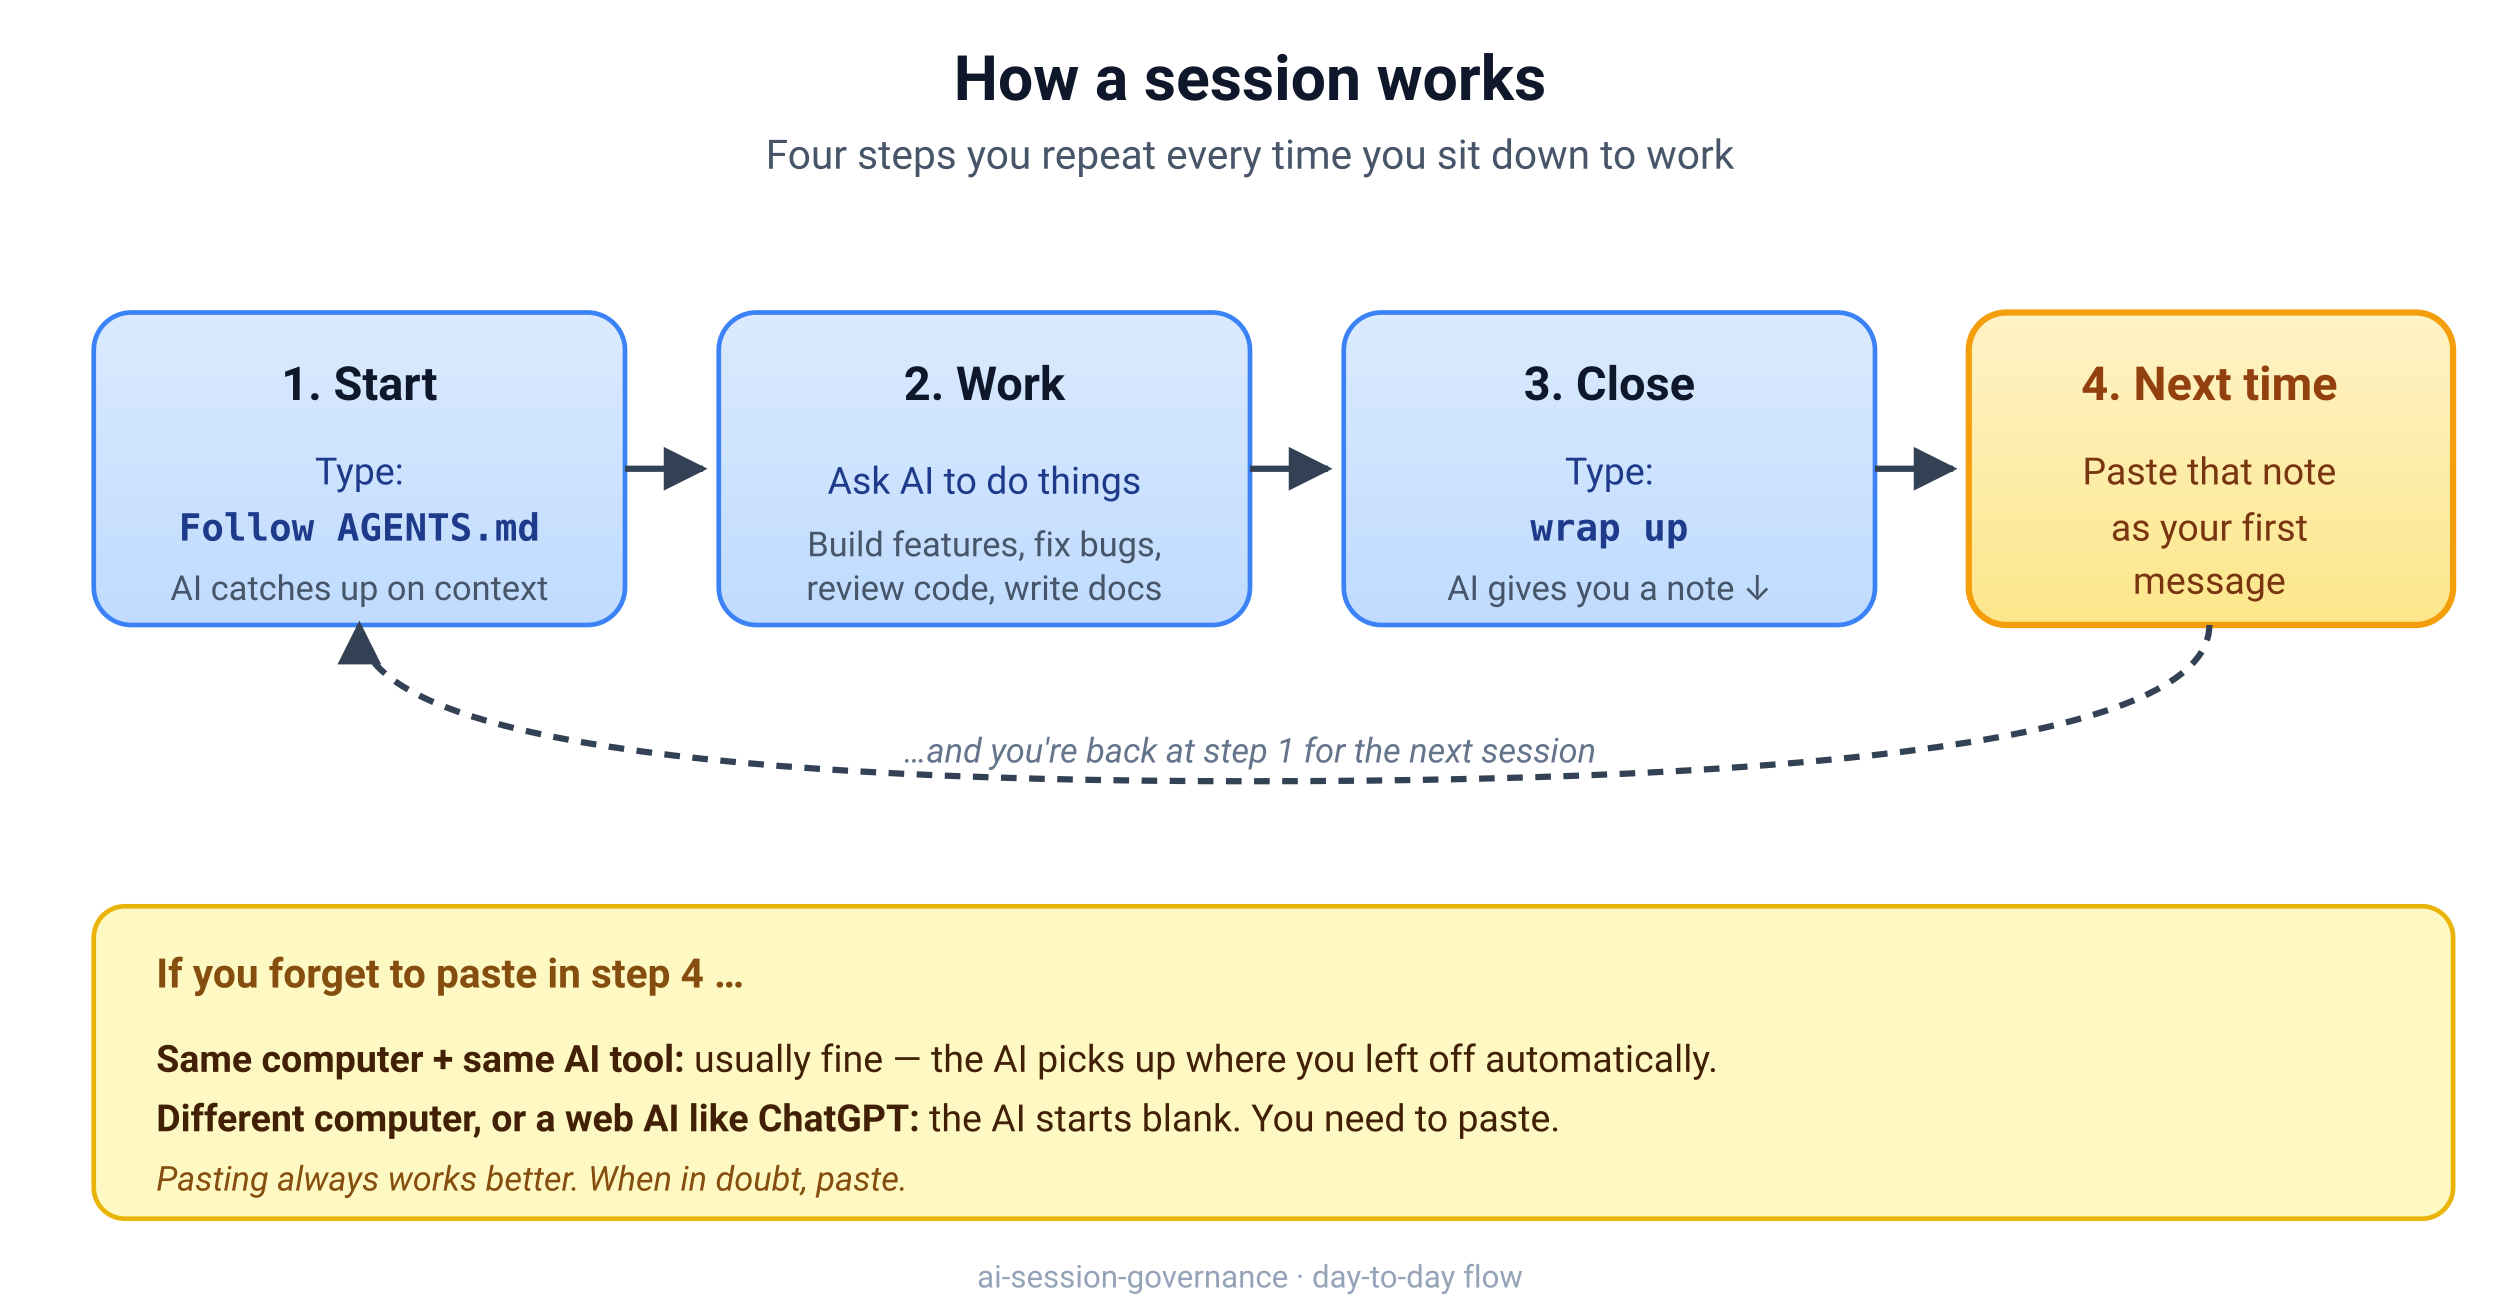
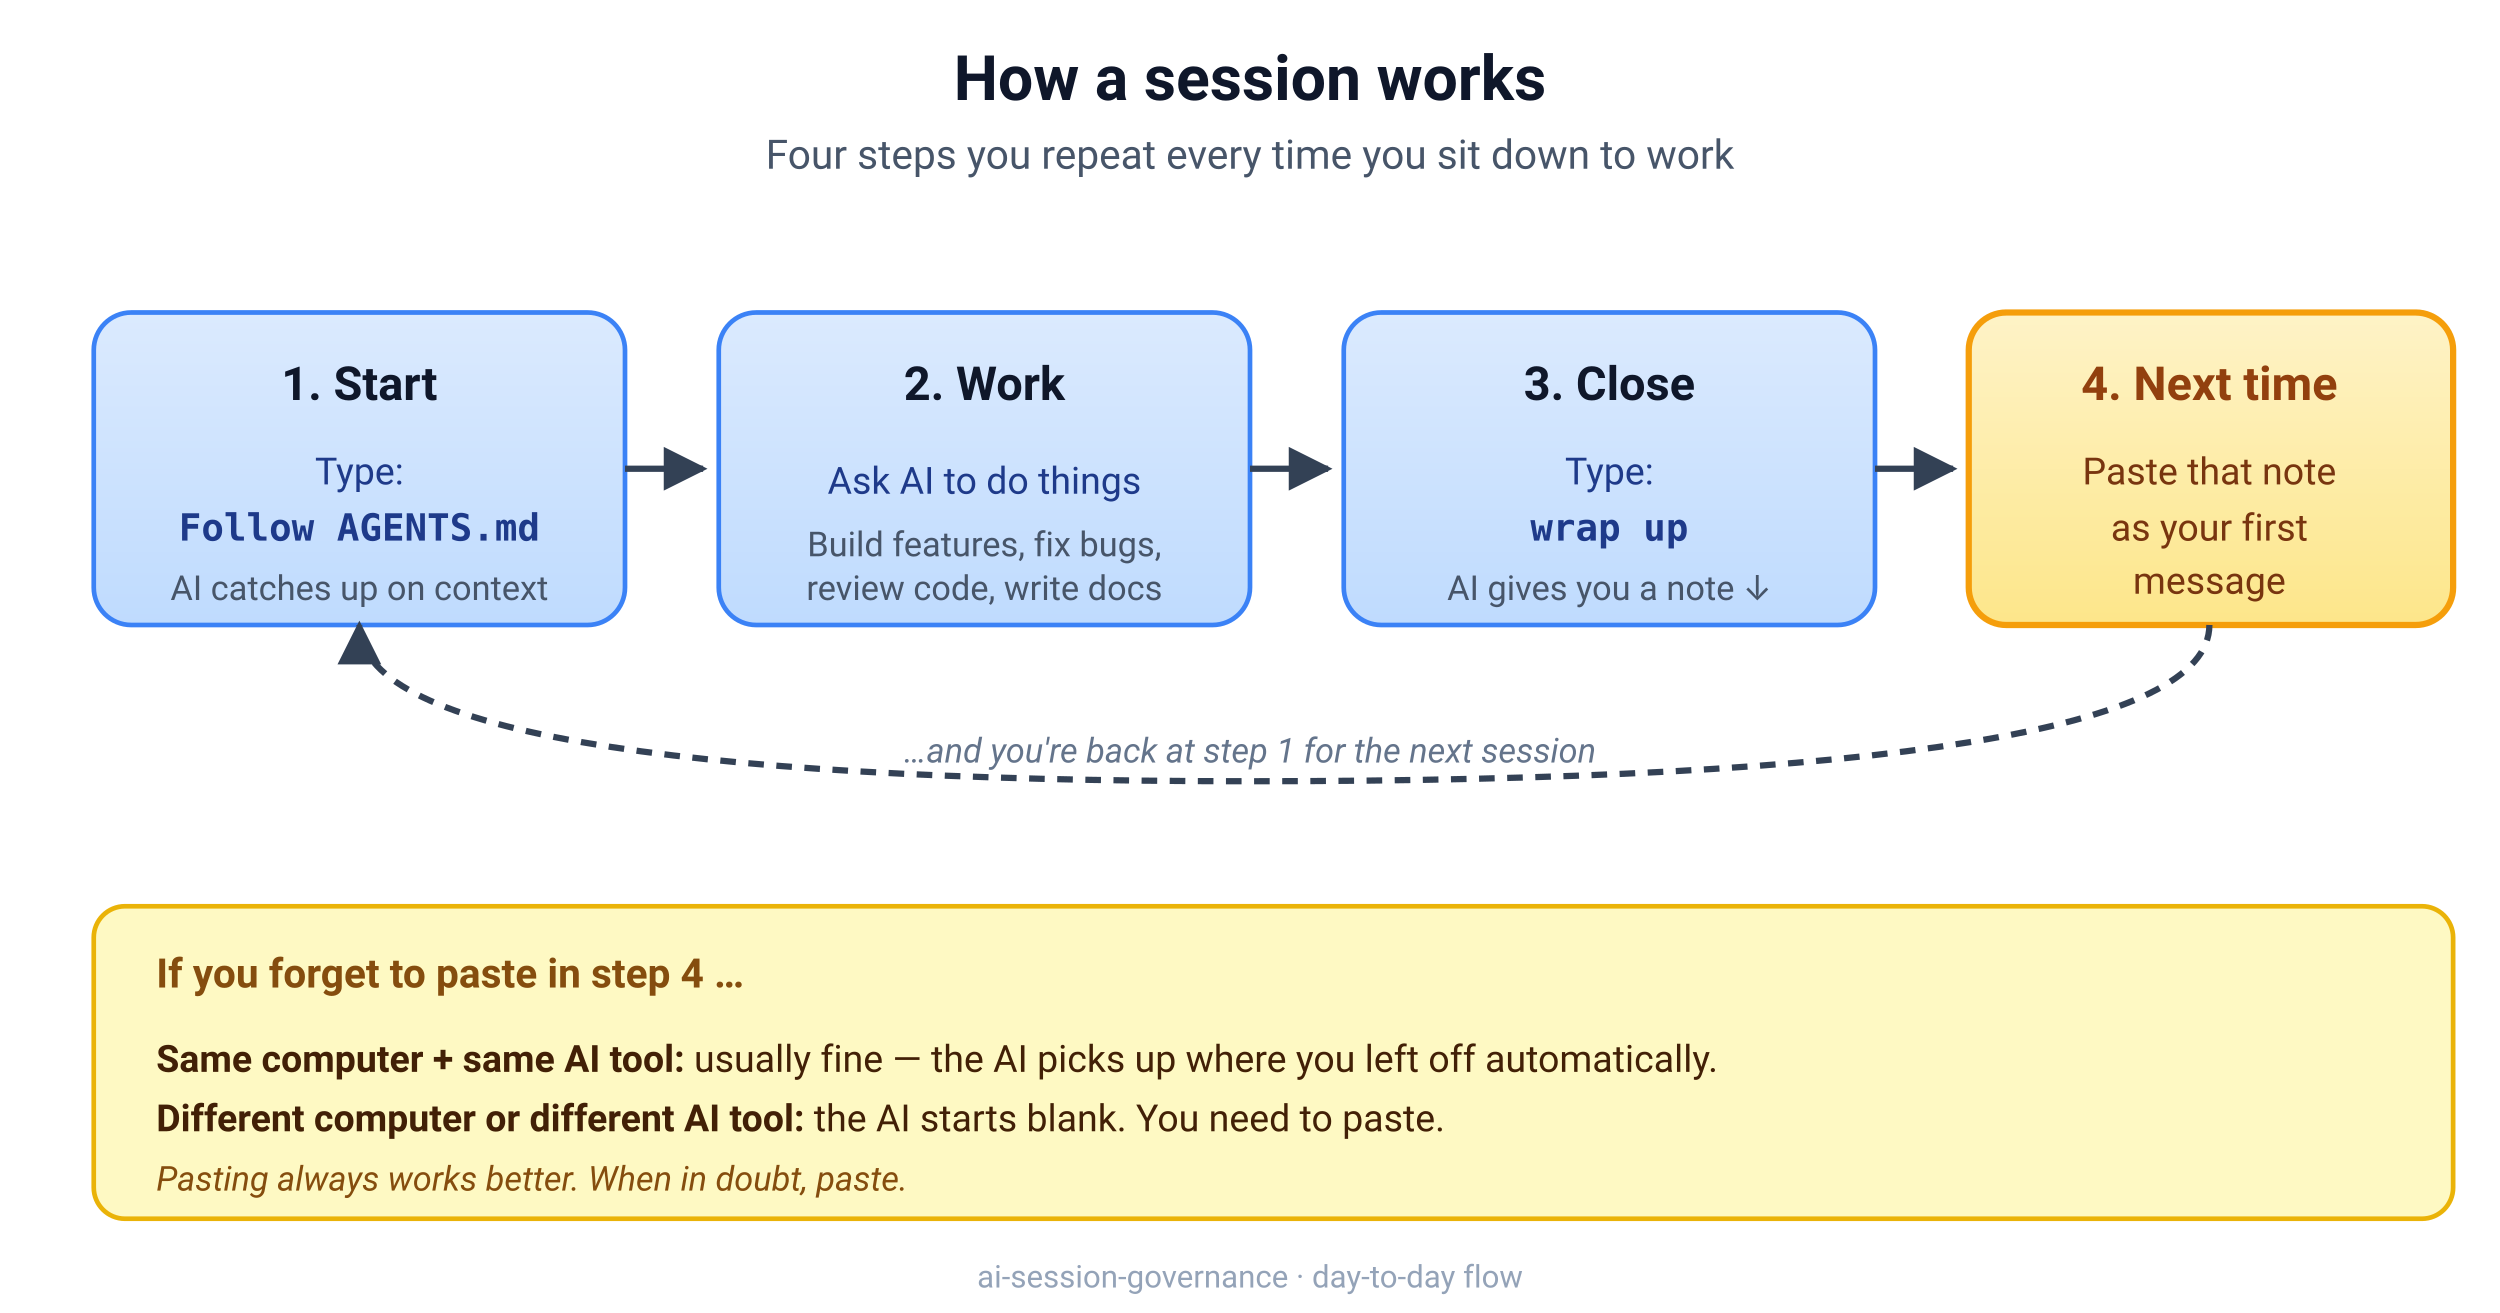
<svg xmlns="http://www.w3.org/2000/svg" viewBox="0 0 800 420" font-family="-apple-system, BlinkMacSystemFont, 'Segoe UI', Roboto, sans-serif">
  <defs>
    <marker id="arrow" viewBox="0 0 10 10" refX="9" refY="5" markerWidth="7" markerHeight="7" orient="auto-start-reverse">
      <path d="M0,0 L10,5 L0,10 z" fill="#334155" />
    </marker>
    <linearGradient id="step-grad" x1="0" y1="0" x2="0" y2="1">
      <stop offset="0%" stop-color="#dbeafe" />
      <stop offset="100%" stop-color="#bfdbfe" />
    </linearGradient>
    <linearGradient id="note-grad" x1="0" y1="0" x2="0" y2="1">
      <stop offset="0%" stop-color="#fef3c7" />
      <stop offset="100%" stop-color="#fde68a" />
    </linearGradient>
  </defs>
  <text x="400" y="32" text-anchor="middle" font-size="20" font-weight="700" fill="#0f172a">How a session works</text>
  <text x="400" y="54" text-anchor="middle" font-size="13" fill="#475569">Four steps you repeat every time you sit down to work</text>
  <g>
    <rect x="30" y="100" width="170" height="100" rx="12" fill="url(#step-grad)" stroke="#3b82f6" stroke-width="1.5" />
    <text x="115" y="128" text-anchor="middle" font-size="15" font-weight="700" fill="#0f172a">1. Start</text>
    <text x="115" y="155" text-anchor="middle" font-size="12" fill="#1e3a8a">Type:</text>
    <text x="115" y="173" text-anchor="middle" font-size="12" font-family="monospace" fill="#1e3a8a" font-weight="600">Follow AGENTS.md</text>
    <text x="115" y="192" text-anchor="middle" font-size="11" fill="#475569">AI catches up on context</text>
  </g>
  <line x1="200" y1="150" x2="225" y2="150" stroke="#334155" stroke-width="2" marker-end="url(#arrow)" />
  <g>
    <rect x="230" y="100" width="170" height="100" rx="12" fill="url(#step-grad)" stroke="#3b82f6" stroke-width="1.5" />
    <text x="315" y="128" text-anchor="middle" font-size="15" font-weight="700" fill="#0f172a">2. Work</text>
    <text x="315" y="158" text-anchor="middle" font-size="12" fill="#1e3a8a">Ask AI to do things</text>
    <text x="315" y="178" text-anchor="middle" font-size="11" fill="#475569">Build features, fix bugs,</text>
    <text x="315" y="192" text-anchor="middle" font-size="11" fill="#475569">review code, write docs</text>
  </g>
  <line x1="400" y1="150" x2="425" y2="150" stroke="#334155" stroke-width="2" marker-end="url(#arrow)" />
  <g>
    <rect x="430" y="100" width="170" height="100" rx="12" fill="url(#step-grad)" stroke="#3b82f6" stroke-width="1.5" />
    <text x="515" y="128" text-anchor="middle" font-size="15" font-weight="700" fill="#0f172a">3. Close</text>
    <text x="515" y="155" text-anchor="middle" font-size="12" fill="#1e3a8a">Type:</text>
    <text x="515" y="173" text-anchor="middle" font-size="12" font-family="monospace" fill="#1e3a8a" font-weight="600">wrap up</text>
    <text x="515" y="192" text-anchor="middle" font-size="11" fill="#475569">AI gives you a note ↓</text>
  </g>
  <line x1="600" y1="150" x2="625" y2="150" stroke="#334155" stroke-width="2" marker-end="url(#arrow)" />
  <g>
    <rect x="630" y="100" width="155" height="100" rx="12" fill="url(#note-grad)" stroke="#f59e0b" stroke-width="2" />
    <text x="707" y="128" text-anchor="middle" font-size="15" font-weight="700" fill="#92400e">4. Next time</text>
    <text x="707" y="155" text-anchor="middle" font-size="12" fill="#78350f">Paste that note</text>
    <text x="707" y="173" text-anchor="middle" font-size="12" fill="#78350f">as your first</text>
    <text x="707" y="190" text-anchor="middle" font-size="12" fill="#78350f">message</text>
  </g>
  <path d="M 707,200 Q 707,250 400,250 Q 115,250 115,200" stroke="#334155" stroke-width="2" fill="none" stroke-dasharray="5,4" marker-end="url(#arrow)" />
  <text x="400" y="244" text-anchor="middle" font-size="11" fill="#64748b" font-style="italic">…and you're back at step 1 for the next session</text>
  <g>
    <rect x="30" y="290" width="755" height="100" rx="10" fill="#fef9c3" stroke="#eab308" stroke-width="1.5" />
    <text x="50" y="316" font-size="13" font-weight="700" fill="#854d0e">If you forget to paste in step 4 …</text>
    <text x="50" y="343" font-size="12" fill="#422006">
      <tspan font-weight="600">Same computer + same AI tool:</tspan>
      <tspan> usually fine — the AI picks up where you left off automatically.</tspan>
    </text>
    <text x="50" y="362" font-size="12" fill="#422006">
-       <tspan font-weight="600">Different computer, or a web AI like ChatGPT:</tspan>
+       <tspan font-weight="600">Different computer or different AI tool:</tspan>
      <tspan> the AI starts blank. You need to paste.</tspan>
    </text>
    <text x="50" y="381" font-size="11" fill="#854d0e" font-style="italic">Pasting always works better. When in doubt, paste.</text>
  </g>
  <text x="400" y="412" text-anchor="middle" font-size="10" fill="#94a3b8">ai-session-governance · day-to-day flow</text>
</svg>
